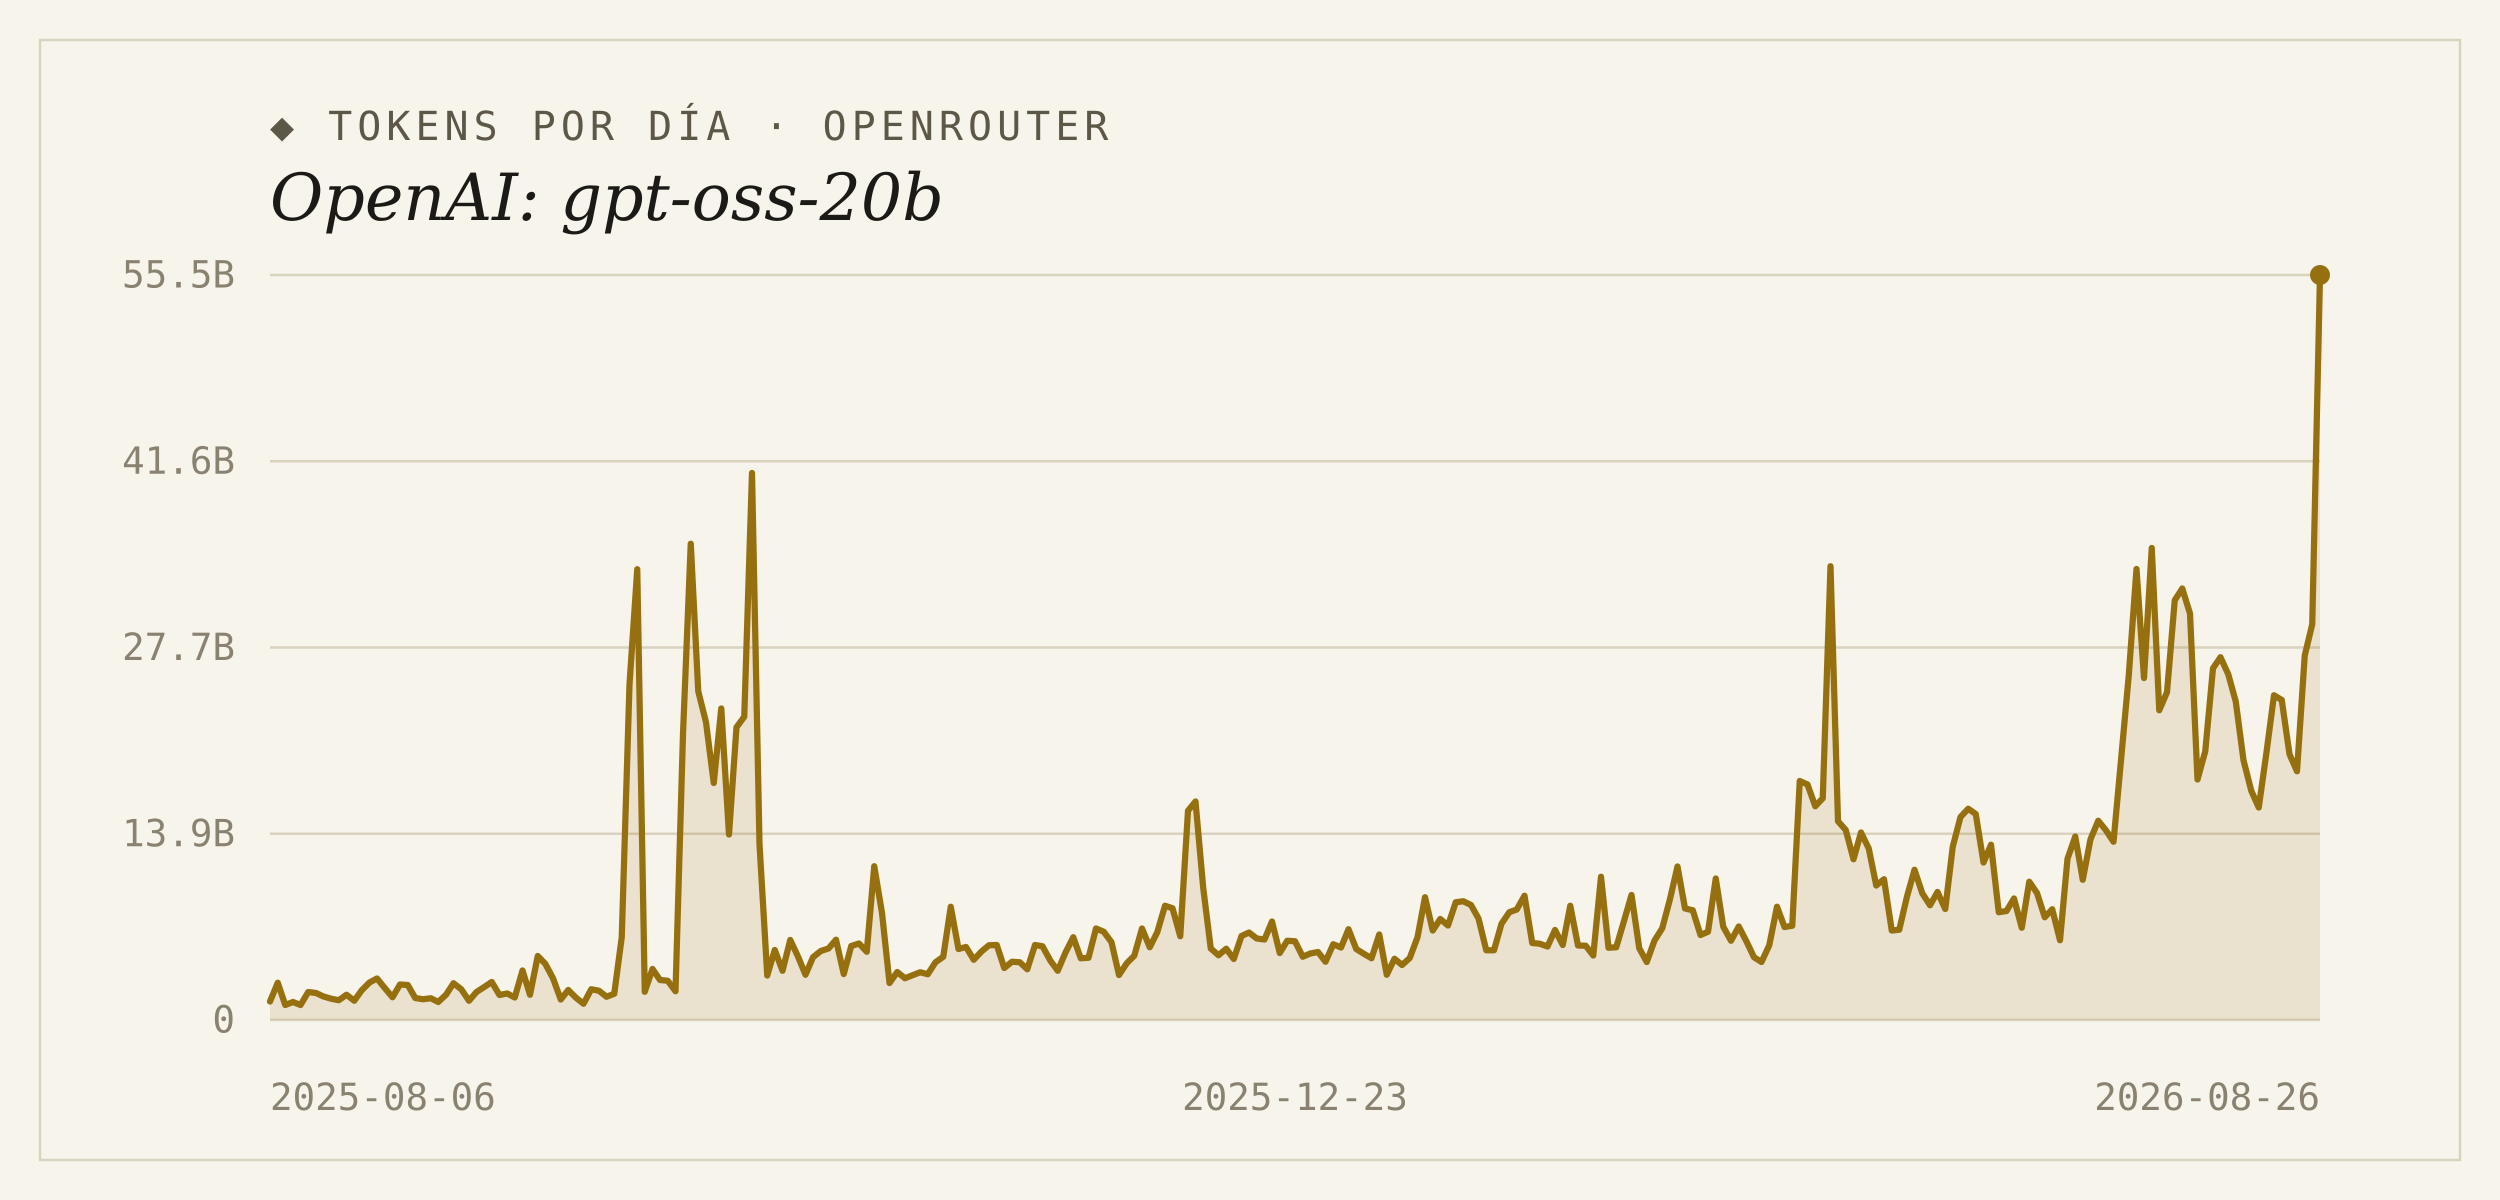
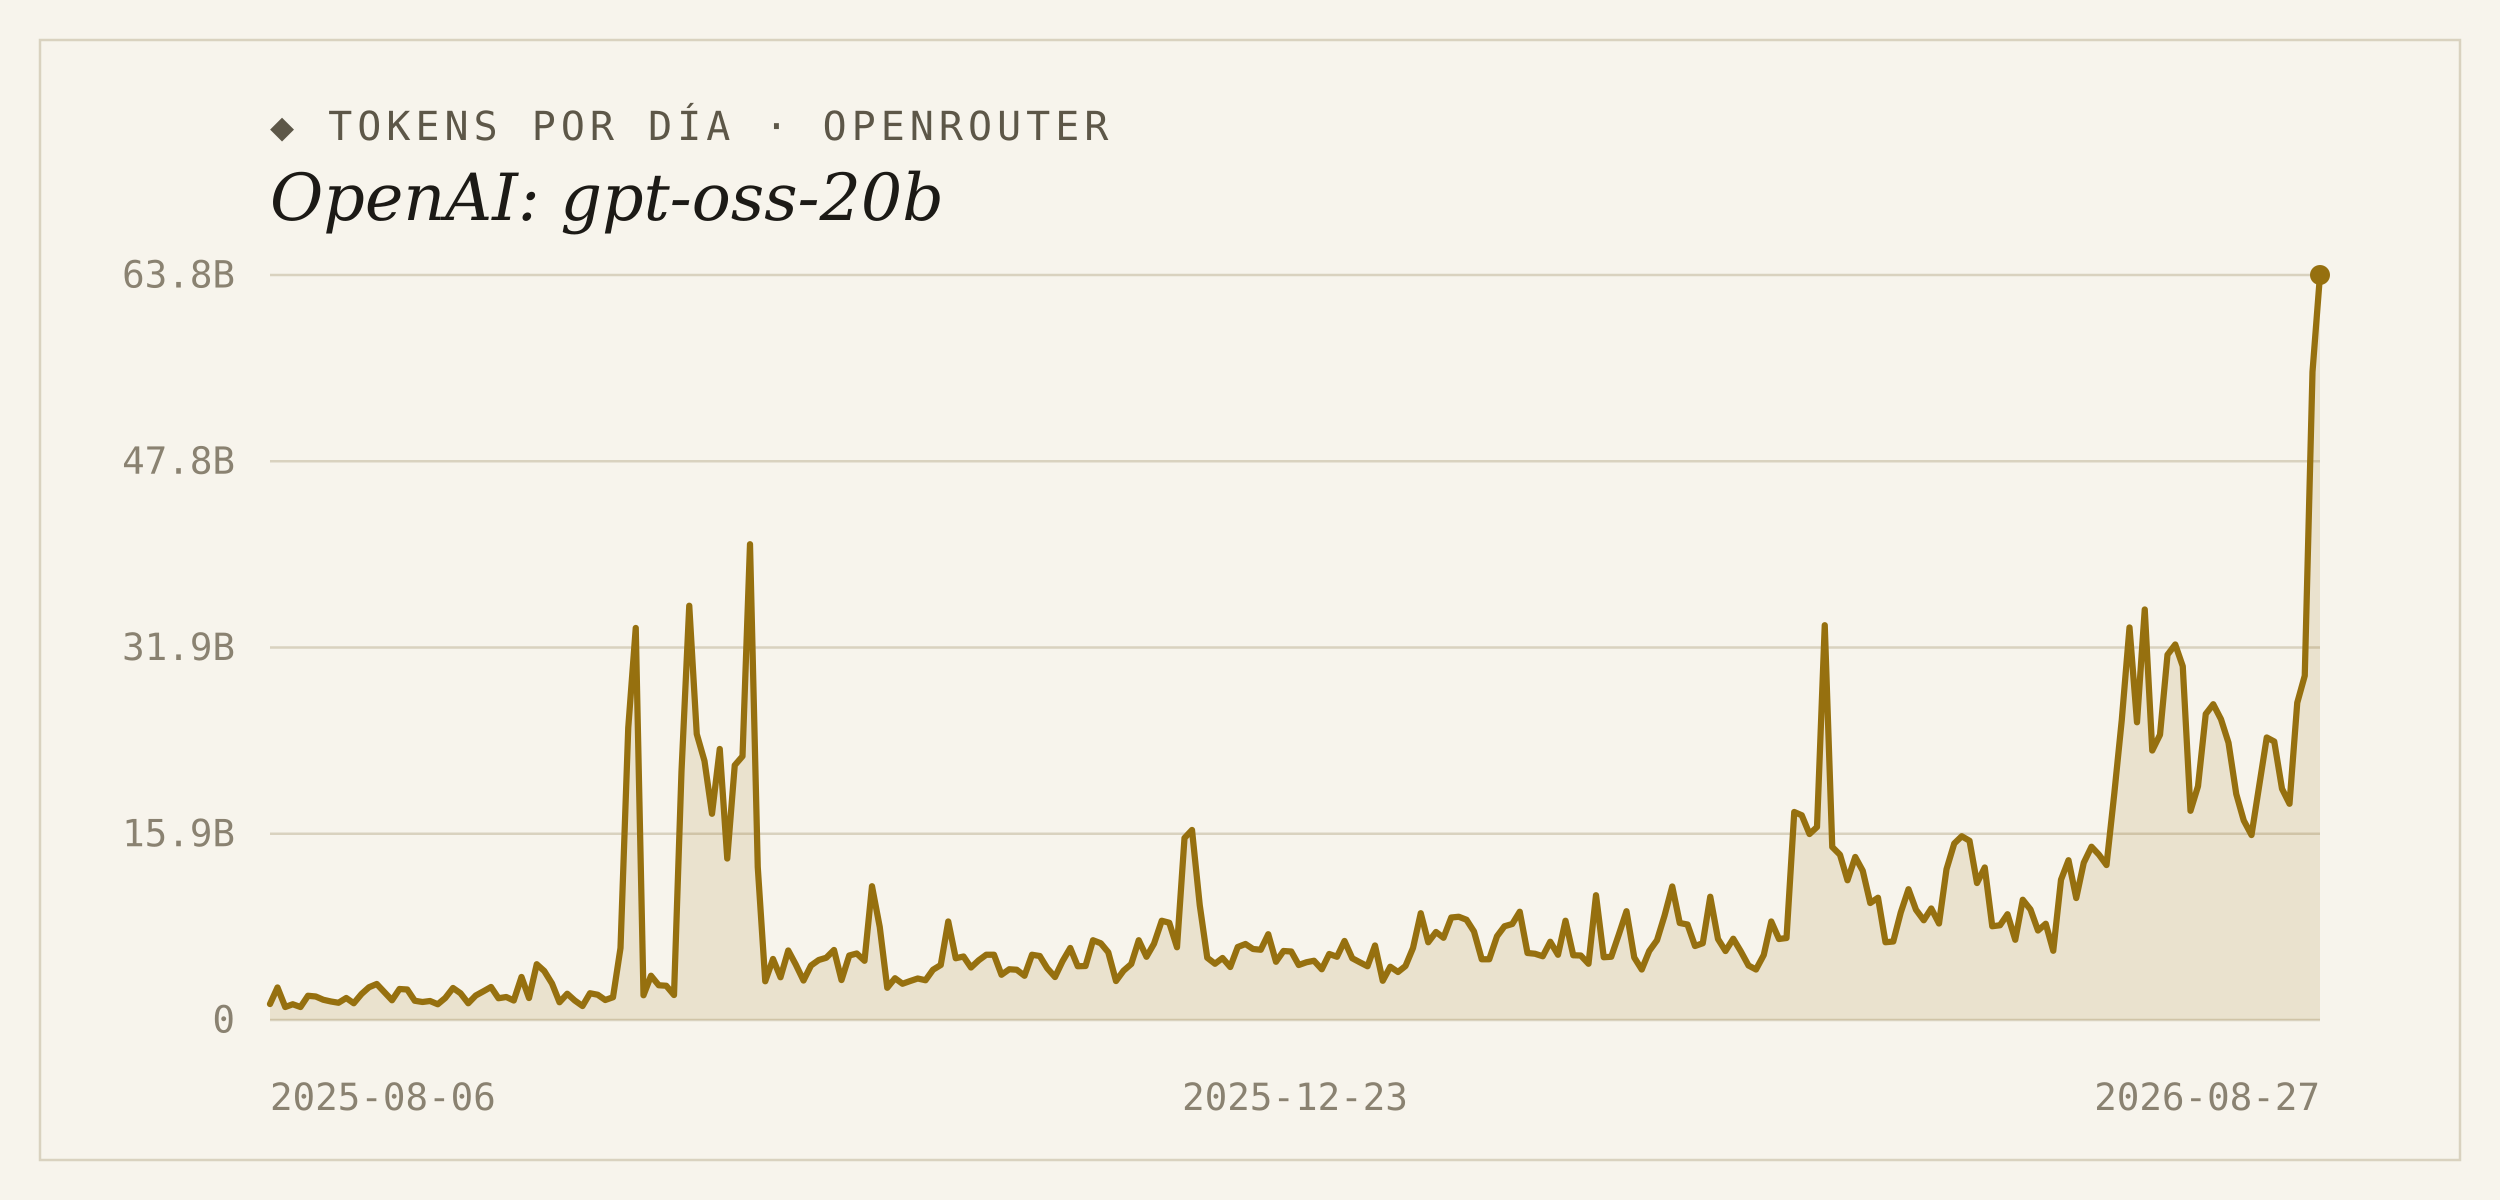
<svg xmlns="http://www.w3.org/2000/svg" width="1000" height="480" viewBox="0 0 1000 480">
  <rect width="1000" height="480" fill="#f7f4ec" />
  <rect x="16" y="16" width="968" height="448" fill="none" stroke="#d9d2bf" stroke-width="1" />
  <text x="108" y="56" font-family="'DejaVu Sans Mono', Consolas, monospace" font-size="16" letter-spacing="2" fill="#5d5748">◆ TOKENS POR DÍA · OPENROUTER</text>
  <text x="108" y="88" font-family="Georgia, 'DejaVu Serif', serif" font-size="26" font-style="italic" fill="#1c1a16">OpenAI: gpt-oss-20b</text>
  <line x1="108" y1="408.0" x2="928" y2="408.0" stroke="#d9d2bf" stroke-width="1" />
  <text x="94" y="413" text-anchor="end" font-family="'DejaVu Sans Mono', Consolas, monospace" font-size="15" fill="#8a8271">0</text>
  <line x1="108" y1="333.5" x2="928" y2="333.5" stroke="#d9d2bf" stroke-width="1" />
-   <text x="94" y="338.5" text-anchor="end" font-family="'DejaVu Sans Mono', Consolas, monospace" font-size="15" fill="#8a8271">13.9B</text>
+   <text x="94" y="338.5" text-anchor="end" font-family="'DejaVu Sans Mono', Consolas, monospace" font-size="15" fill="#8a8271">15.9B</text>
  <line x1="108" y1="259.0" x2="928" y2="259.0" stroke="#d9d2bf" stroke-width="1" />
-   <text x="94" y="264" text-anchor="end" font-family="'DejaVu Sans Mono', Consolas, monospace" font-size="15" fill="#8a8271">27.7B</text>
+   <text x="94" y="264" text-anchor="end" font-family="'DejaVu Sans Mono', Consolas, monospace" font-size="15" fill="#8a8271">31.9B</text>
  <line x1="108" y1="184.5" x2="928" y2="184.5" stroke="#d9d2bf" stroke-width="1" />
-   <text x="94" y="189.5" text-anchor="end" font-family="'DejaVu Sans Mono', Consolas, monospace" font-size="15" fill="#8a8271">41.6B</text>
+   <text x="94" y="189.5" text-anchor="end" font-family="'DejaVu Sans Mono', Consolas, monospace" font-size="15" fill="#8a8271">47.8B</text>
  <line x1="108" y1="110.0" x2="928" y2="110.0" stroke="#d9d2bf" stroke-width="1" />
-   <text x="94" y="115" text-anchor="end" font-family="'DejaVu Sans Mono', Consolas, monospace" font-size="15" fill="#8a8271">55.5B</text>
-   <path d="M 108,408.0 L 108.0,400.6 L 111.1,393.1 L 114.1,402.0 L 117.2,400.8 L 120.2,402.0 L 123.3,396.8 L 126.4,397.2 L 129.4,398.6 L 132.5,399.5 L 135.5,400.1 L 138.6,397.9 L 141.7,400.3 L 144.7,396.1 L 147.8,393.0 L 150.8,391.4 L 153.9,395.2 L 157.0,398.9 L 160.0,393.8 L 163.1,394.0 L 166.1,399.2 L 169.2,399.7 L 172.3,399.3 L 175.3,400.8 L 178.4,397.9 L 181.4,393.3 L 184.5,395.7 L 187.6,400.3 L 190.6,396.8 L 193.7,394.8 L 196.7,392.8 L 199.8,398.0 L 202.9,397.4 L 205.9,399.0 L 209.0,388.2 L 212.0,397.9 L 215.1,382.4 L 218.1,385.5 L 221.2,391.3 L 224.3,399.8 L 227.3,396.0 L 230.4,399.1 L 233.4,401.5 L 236.5,395.7 L 239.6,396.3 L 242.6,398.7 L 245.7,397.5 L 248.7,374.9 L 251.8,273.7 L 254.9,227.7 L 257.9,396.7 L 261.0,387.6 L 264.0,392.0 L 267.1,392.3 L 270.2,396.5 L 273.2,293.6 L 276.3,217.5 L 279.3,276.5 L 282.4,288.9 L 285.5,313.2 L 288.5,283.4 L 291.6,333.8 L 294.6,290.9 L 297.7,286.7 L 300.8,189.2 L 303.8,337.7 L 306.9,390.2 L 309.9,380.0 L 313.0,388.3 L 316.1,376.0 L 319.1,382.4 L 322.2,389.9 L 325.2,382.9 L 328.3,380.4 L 331.4,379.4 L 334.4,375.9 L 337.5,389.6 L 340.5,378.4 L 343.6,377.4 L 346.7,380.7 L 349.7,346.5 L 352.8,365.2 L 355.8,393.2 L 358.9,388.8 L 362.0,391.3 L 365.0,390.1 L 368.1,388.9 L 371.1,389.7 L 374.2,384.9 L 377.3,382.7 L 380.3,362.7 L 383.4,379.6 L 386.4,378.8 L 389.5,383.9 L 392.6,380.6 L 395.6,378.1 L 398.7,378.0 L 401.7,387.2 L 404.8,384.7 L 407.9,384.9 L 410.9,387.7 L 414.0,378.0 L 417.0,378.5 L 420.1,384.2 L 423.1,388.3 L 426.2,381.0 L 429.3,374.9 L 432.3,383.3 L 435.4,383.1 L 438.4,371.4 L 441.5,372.7 L 444.6,376.9 L 447.6,390.0 L 450.7,385.3 L 453.7,382.3 L 456.8,371.4 L 459.9,378.9 L 462.9,372.9 L 466.0,362.3 L 469.0,363.3 L 472.1,374.5 L 475.2,324.3 L 478.2,320.6 L 481.3,355.3 L 484.3,379.4 L 487.4,382.1 L 490.5,379.5 L 493.5,383.6 L 496.6,374.4 L 499.6,373.0 L 502.7,375.4 L 505.8,375.8 L 508.8,368.6 L 511.9,381.2 L 514.9,376.3 L 518.0,376.5 L 521.1,382.7 L 524.1,381.4 L 527.2,380.8 L 530.2,384.7 L 533.3,377.7 L 536.4,379.0 L 539.4,371.7 L 542.5,379.6 L 545.5,381.5 L 548.6,383.3 L 551.7,373.8 L 554.7,389.9 L 557.8,383.5 L 560.8,386.0 L 563.9,383.2 L 567.0,374.9 L 570.0,358.9 L 573.1,372.2 L 576.1,367.6 L 579.2,370.2 L 582.3,360.9 L 585.3,360.5 L 588.4,362.0 L 591.4,367.4 L 594.5,380.1 L 597.6,380.1 L 600.6,369.5 L 603.7,364.9 L 606.7,363.8 L 609.8,358.3 L 612.9,377.2 L 615.9,377.5 L 619.0,378.6 L 622.0,372.0 L 625.1,378.0 L 628.1,362.3 L 631.2,378.2 L 634.3,378.3 L 637.3,382.2 L 640.4,350.7 L 643.4,379.1 L 646.5,378.9 L 649.6,368.4 L 652.6,358.0 L 655.7,379.3 L 658.7,384.8 L 661.8,376.2 L 664.9,371.3 L 667.9,360.0 L 671.0,346.6 L 674.0,363.4 L 677.1,364.1 L 680.2,374.0 L 683.2,372.7 L 686.3,351.4 L 689.3,370.7 L 692.4,376.3 L 695.5,370.6 L 698.5,376.4 L 701.6,382.9 L 704.6,384.8 L 707.7,378.1 L 710.8,362.7 L 713.8,370.8 L 716.9,370.3 L 719.9,312.4 L 723.0,313.8 L 726.1,322.5 L 729.1,319.3 L 732.2,226.5 L 735.2,328.5 L 738.3,332.0 L 741.4,343.7 L 744.4,333.0 L 747.5,339.4 L 750.5,354.2 L 753.6,351.7 L 756.7,372.2 L 759.7,371.9 L 762.8,358.6 L 765.8,347.9 L 768.9,357.3 L 772.0,362.1 L 775.0,356.8 L 778.1,363.6 L 781.1,338.7 L 784.2,326.8 L 787.3,323.5 L 790.3,325.6 L 793.4,345.0 L 796.4,337.9 L 799.5,364.9 L 802.6,364.4 L 805.6,359.4 L 808.7,371.1 L 811.7,352.7 L 814.8,357.2 L 817.9,366.9 L 820.9,363.7 L 824.0,376.1 L 827.0,343.5 L 830.1,334.6 L 833.1,351.9 L 836.2,335.7 L 839.3,328.3 L 842.3,332.0 L 845.4,336.7 L 848.4,304.1 L 851.5,270.2 L 854.6,227.6 L 857.6,271.2 L 860.7,219.2 L 863.7,284.1 L 866.8,276.9 L 869.9,240.1 L 872.9,235.4 L 876.0,245.4 L 879.0,311.8 L 882.1,300.5 L 885.2,267.3 L 888.2,262.9 L 891.3,269.7 L 894.3,280.6 L 897.4,304.1 L 900.5,316.3 L 903.5,323.0 L 906.6,300.9 L 909.6,278.1 L 912.7,280.0 L 915.8,301.7 L 918.8,308.5 L 921.9,262.2 L 924.9,249.7 L 928.0,110.0 L 928.0,408.0 Z" fill="#96700f" fill-opacity="0.14" />
-   <polyline points="108.0,400.6 111.1,393.1 114.1,402.0 117.2,400.8 120.2,402.0 123.3,396.8 126.4,397.2 129.4,398.6 132.5,399.5 135.5,400.1 138.6,397.9 141.7,400.3 144.7,396.1 147.8,393.0 150.8,391.4 153.9,395.2 157.0,398.9 160.0,393.8 163.1,394.0 166.1,399.2 169.2,399.7 172.3,399.3 175.3,400.8 178.4,397.9 181.4,393.3 184.5,395.7 187.6,400.3 190.6,396.8 193.7,394.8 196.7,392.8 199.8,398.0 202.9,397.4 205.9,399.0 209.0,388.2 212.0,397.9 215.1,382.4 218.1,385.5 221.2,391.3 224.3,399.8 227.3,396.0 230.4,399.1 233.4,401.5 236.5,395.7 239.6,396.3 242.6,398.7 245.7,397.5 248.7,374.9 251.8,273.7 254.9,227.7 257.9,396.7 261.0,387.6 264.0,392.0 267.1,392.3 270.2,396.5 273.2,293.6 276.3,217.5 279.3,276.5 282.4,288.9 285.5,313.2 288.5,283.4 291.6,333.8 294.6,290.9 297.7,286.7 300.8,189.2 303.8,337.7 306.9,390.2 309.9,380.0 313.0,388.3 316.1,376.0 319.1,382.4 322.2,389.9 325.2,382.9 328.3,380.4 331.4,379.4 334.4,375.9 337.5,389.6 340.5,378.4 343.6,377.4 346.7,380.7 349.7,346.5 352.8,365.2 355.8,393.2 358.9,388.8 362.0,391.3 365.0,390.1 368.1,388.9 371.1,389.7 374.2,384.9 377.3,382.7 380.3,362.7 383.4,379.6 386.4,378.8 389.5,383.9 392.6,380.6 395.6,378.1 398.7,378.0 401.7,387.2 404.8,384.7 407.9,384.9 410.9,387.7 414.0,378.0 417.0,378.5 420.1,384.2 423.1,388.3 426.2,381.0 429.3,374.9 432.3,383.3 435.4,383.1 438.4,371.4 441.5,372.7 444.6,376.9 447.6,390.0 450.7,385.3 453.7,382.3 456.8,371.4 459.9,378.9 462.9,372.9 466.0,362.3 469.0,363.3 472.1,374.5 475.2,324.3 478.2,320.6 481.3,355.3 484.3,379.4 487.4,382.1 490.5,379.5 493.5,383.6 496.6,374.4 499.6,373.0 502.7,375.4 505.8,375.8 508.8,368.6 511.9,381.2 514.9,376.3 518.0,376.5 521.1,382.7 524.1,381.4 527.2,380.8 530.2,384.7 533.3,377.7 536.4,379.0 539.4,371.7 542.5,379.6 545.5,381.5 548.6,383.3 551.7,373.8 554.7,389.9 557.8,383.5 560.8,386.0 563.9,383.2 567.0,374.9 570.0,358.9 573.1,372.2 576.1,367.6 579.2,370.2 582.3,360.9 585.3,360.5 588.4,362.0 591.4,367.4 594.5,380.1 597.6,380.1 600.6,369.5 603.7,364.9 606.7,363.8 609.8,358.3 612.9,377.2 615.9,377.5 619.0,378.6 622.0,372.0 625.1,378.0 628.1,362.3 631.2,378.2 634.3,378.3 637.3,382.2 640.4,350.7 643.4,379.1 646.5,378.9 649.6,368.4 652.6,358.0 655.7,379.3 658.7,384.8 661.8,376.2 664.9,371.3 667.9,360.0 671.0,346.6 674.0,363.4 677.1,364.1 680.2,374.0 683.2,372.7 686.3,351.4 689.3,370.7 692.4,376.3 695.5,370.6 698.5,376.4 701.6,382.9 704.6,384.8 707.7,378.1 710.8,362.7 713.8,370.8 716.9,370.3 719.9,312.4 723.0,313.8 726.1,322.5 729.1,319.3 732.2,226.5 735.2,328.5 738.3,332.0 741.4,343.7 744.4,333.0 747.5,339.4 750.5,354.2 753.6,351.7 756.7,372.2 759.7,371.9 762.8,358.6 765.8,347.9 768.9,357.3 772.0,362.1 775.0,356.8 778.1,363.6 781.1,338.7 784.2,326.8 787.3,323.5 790.3,325.6 793.4,345.0 796.4,337.9 799.5,364.9 802.6,364.4 805.6,359.4 808.7,371.1 811.7,352.7 814.8,357.2 817.9,366.9 820.9,363.7 824.0,376.1 827.0,343.5 830.1,334.6 833.1,351.9 836.2,335.7 839.3,328.3 842.3,332.0 845.4,336.7 848.4,304.1 851.5,270.2 854.6,227.6 857.6,271.2 860.7,219.2 863.7,284.1 866.8,276.9 869.9,240.1 872.9,235.4 876.0,245.4 879.0,311.8 882.1,300.5 885.2,267.3 888.2,262.9 891.3,269.7 894.3,280.6 897.4,304.1 900.5,316.3 903.5,323.0 906.6,300.9 909.6,278.1 912.7,280.0 915.8,301.7 918.8,308.5 921.9,262.2 924.9,249.7 928.0,110.0" fill="none" stroke="#96700f" stroke-width="2.5" stroke-linejoin="round" stroke-linecap="round" />
+   <text x="94" y="115" text-anchor="end" font-family="'DejaVu Sans Mono', Consolas, monospace" font-size="15" fill="#8a8271">63.8B</text>
+   <path d="M 108,408.0 L 108.0,401.6 L 111.0,395.0 L 114.1,402.8 L 117.1,401.7 L 120.2,402.8 L 123.2,398.3 L 126.3,398.6 L 129.3,399.9 L 132.4,400.6 L 135.4,401.1 L 138.5,399.2 L 141.5,401.3 L 144.6,397.6 L 147.6,394.9 L 150.7,393.6 L 153.7,396.8 L 156.8,400.1 L 159.8,395.6 L 162.9,395.8 L 165.9,400.3 L 169.0,400.8 L 172.0,400.4 L 175.1,401.7 L 178.1,399.2 L 181.2,395.2 L 184.2,397.3 L 187.3,401.3 L 190.3,398.2 L 193.4,396.5 L 196.4,394.8 L 199.4,399.3 L 202.5,398.8 L 205.5,400.2 L 208.6,390.8 L 211.6,399.2 L 214.7,385.7 L 217.7,388.4 L 220.8,393.4 L 223.8,400.9 L 226.9,397.5 L 229.9,400.2 L 233.0,402.4 L 236.0,397.3 L 239.1,397.9 L 242.1,400.0 L 245.2,398.9 L 248.2,379.2 L 251.3,291.1 L 254.3,251.2 L 257.4,398.1 L 260.4,390.3 L 263.5,394.1 L 266.5,394.3 L 269.6,398.0 L 272.6,308.5 L 275.7,242.3 L 278.7,293.6 L 281.8,304.4 L 284.8,325.5 L 287.9,299.6 L 290.9,343.4 L 293.9,306.1 L 297.0,302.5 L 300.0,217.7 L 303.1,346.8 L 306.1,392.5 L 309.2,383.6 L 312.2,390.9 L 315.3,380.2 L 318.3,385.8 L 321.4,392.2 L 324.4,386.2 L 327.5,384.0 L 330.5,383.1 L 333.6,380.0 L 336.6,392.0 L 339.7,382.2 L 342.7,381.4 L 345.8,384.3 L 348.8,354.5 L 351.9,370.8 L 354.9,395.1 L 358.0,391.3 L 361.0,393.5 L 364.1,392.4 L 367.1,391.4 L 370.2,392.1 L 373.2,387.9 L 376.3,386.0 L 379.3,368.6 L 382.3,383.3 L 385.4,382.6 L 388.4,387.0 L 391.5,384.1 L 394.5,381.9 L 397.6,381.9 L 400.6,389.9 L 403.7,387.7 L 406.7,387.9 L 409.8,390.3 L 412.8,381.9 L 415.9,382.4 L 418.9,387.3 L 422.0,390.8 L 425.0,384.5 L 428.1,379.2 L 431.1,386.5 L 434.2,386.4 L 437.2,376.1 L 440.3,377.3 L 443.3,380.9 L 446.4,392.4 L 449.4,388.3 L 452.5,385.6 L 455.5,376.1 L 458.6,382.7 L 461.6,377.5 L 464.7,368.3 L 467.7,369.1 L 470.8,378.9 L 473.8,335.2 L 476.8,332.0 L 479.9,362.1 L 482.9,383.1 L 486.0,385.5 L 489.0,383.2 L 492.1,386.8 L 495.1,378.8 L 498.2,377.6 L 501.2,379.6 L 504.3,379.9 L 507.3,373.7 L 510.4,384.7 L 513.4,380.4 L 516.5,380.6 L 519.5,386.0 L 522.6,384.9 L 525.6,384.3 L 528.7,387.7 L 531.7,381.6 L 534.8,382.7 L 537.8,376.4 L 540.9,383.3 L 543.9,384.9 L 547.0,386.5 L 550.0,378.2 L 553.1,392.3 L 556.1,386.7 L 559.2,388.8 L 562.2,386.4 L 565.2,379.2 L 568.3,365.3 L 571.3,376.9 L 574.4,372.8 L 577.4,375.1 L 580.5,367.0 L 583.5,366.7 L 586.6,367.9 L 589.6,372.6 L 592.7,383.7 L 595.7,383.7 L 598.8,374.5 L 601.8,370.5 L 604.9,369.6 L 607.9,364.7 L 611.0,381.2 L 614.0,381.5 L 617.1,382.5 L 620.1,376.7 L 623.2,381.9 L 626.2,368.3 L 629.3,382.1 L 632.3,382.2 L 635.4,385.5 L 638.4,358.1 L 641.5,382.9 L 644.5,382.7 L 647.6,373.6 L 650.6,364.5 L 653.7,383.0 L 656.7,387.8 L 659.7,380.4 L 662.8,376.1 L 665.8,366.3 L 668.9,354.6 L 671.9,369.2 L 675.0,369.8 L 678.0,378.4 L 681.1,377.3 L 684.1,358.7 L 687.2,375.6 L 690.2,380.4 L 693.3,375.5 L 696.3,380.5 L 699.4,386.2 L 702.4,387.8 L 705.5,382.0 L 708.5,368.6 L 711.6,375.6 L 714.6,375.2 L 717.7,324.8 L 720.7,326.1 L 723.8,333.6 L 726.8,330.8 L 729.9,250.1 L 732.9,338.8 L 736.0,341.9 L 739.0,352.1 L 742.1,342.8 L 745.1,348.3 L 748.1,361.2 L 751.2,359.1 L 754.2,376.9 L 757.3,376.6 L 760.3,365.0 L 763.4,355.7 L 766.4,363.9 L 769.5,368.1 L 772.5,363.4 L 775.6,369.4 L 778.6,347.7 L 781.7,337.4 L 784.7,334.5 L 787.8,336.3 L 790.8,353.2 L 793.9,347.0 L 796.9,370.5 L 800.0,370.1 L 803.0,365.7 L 806.1,375.9 L 809.1,359.9 L 812.2,363.8 L 815.2,372.2 L 818.3,369.5 L 821.3,380.3 L 824.4,351.9 L 827.4,344.1 L 830.5,359.2 L 833.5,345.1 L 836.6,338.7 L 839.6,341.9 L 842.6,346.0 L 845.7,317.6 L 848.7,288.1 L 851.8,251.0 L 854.8,288.9 L 857.9,243.8 L 860.9,300.2 L 864.0,293.9 L 867.0,261.9 L 870.1,257.8 L 873.1,266.5 L 876.2,324.3 L 879.2,314.5 L 882.3,285.6 L 885.3,281.7 L 888.4,287.7 L 891.4,297.1 L 894.5,317.6 L 897.5,328.2 L 900.6,334.0 L 903.6,314.8 L 906.7,295.0 L 909.7,296.6 L 912.8,315.5 L 915.8,321.5 L 918.9,281.1 L 921.9,270.3 L 925.0,148.7 L 928.0,110.0 L 928.0,408.0 Z" fill="#96700f" fill-opacity="0.14" />
+   <polyline points="108.0,401.6 111.0,395.0 114.1,402.8 117.1,401.7 120.2,402.8 123.2,398.3 126.3,398.6 129.3,399.9 132.4,400.6 135.4,401.1 138.5,399.2 141.5,401.3 144.6,397.6 147.6,394.9 150.7,393.6 153.7,396.8 156.8,400.1 159.8,395.6 162.9,395.8 165.9,400.3 169.0,400.8 172.0,400.4 175.1,401.7 178.1,399.2 181.2,395.2 184.2,397.3 187.3,401.3 190.3,398.2 193.4,396.5 196.4,394.8 199.4,399.3 202.5,398.8 205.5,400.2 208.6,390.8 211.6,399.2 214.7,385.7 217.7,388.4 220.8,393.4 223.8,400.9 226.9,397.5 229.9,400.2 233.0,402.4 236.0,397.3 239.1,397.9 242.1,400.0 245.2,398.9 248.2,379.2 251.3,291.1 254.3,251.2 257.4,398.1 260.4,390.3 263.5,394.1 266.5,394.3 269.6,398.0 272.6,308.5 275.7,242.3 278.7,293.6 281.8,304.4 284.8,325.5 287.9,299.6 290.9,343.4 293.9,306.1 297.0,302.5 300.0,217.7 303.1,346.8 306.1,392.5 309.2,383.6 312.2,390.9 315.3,380.2 318.3,385.8 321.4,392.2 324.4,386.2 327.5,384.0 330.5,383.1 333.6,380.0 336.6,392.0 339.7,382.2 342.7,381.4 345.8,384.3 348.8,354.5 351.9,370.8 354.9,395.1 358.0,391.3 361.0,393.5 364.1,392.4 367.1,391.4 370.2,392.1 373.2,387.9 376.3,386.0 379.3,368.6 382.3,383.3 385.4,382.6 388.4,387.0 391.5,384.1 394.5,381.9 397.6,381.9 400.6,389.9 403.7,387.7 406.7,387.9 409.8,390.3 412.8,381.9 415.9,382.4 418.9,387.3 422.0,390.8 425.0,384.5 428.1,379.2 431.1,386.5 434.2,386.4 437.2,376.1 440.3,377.3 443.3,380.9 446.4,392.4 449.4,388.3 452.5,385.6 455.5,376.1 458.6,382.7 461.6,377.5 464.7,368.3 467.7,369.1 470.8,378.9 473.8,335.2 476.8,332.0 479.9,362.1 482.9,383.1 486.0,385.5 489.0,383.2 492.1,386.8 495.1,378.8 498.2,377.6 501.2,379.6 504.3,379.9 507.3,373.7 510.4,384.7 513.4,380.4 516.5,380.6 519.5,386.0 522.6,384.9 525.6,384.3 528.7,387.7 531.7,381.6 534.8,382.7 537.8,376.4 540.9,383.3 543.9,384.9 547.0,386.5 550.0,378.2 553.1,392.3 556.1,386.7 559.2,388.8 562.2,386.4 565.2,379.2 568.3,365.3 571.3,376.9 574.4,372.8 577.4,375.1 580.5,367.0 583.5,366.7 586.6,367.9 589.6,372.6 592.7,383.7 595.7,383.7 598.8,374.5 601.8,370.5 604.9,369.6 607.9,364.7 611.0,381.2 614.0,381.5 617.1,382.5 620.1,376.7 623.2,381.9 626.2,368.3 629.3,382.1 632.3,382.2 635.4,385.5 638.4,358.1 641.5,382.9 644.5,382.7 647.6,373.6 650.6,364.5 653.7,383.0 656.7,387.8 659.7,380.4 662.8,376.1 665.8,366.3 668.9,354.6 671.9,369.2 675.0,369.8 678.0,378.4 681.1,377.3 684.1,358.7 687.2,375.6 690.2,380.4 693.3,375.5 696.3,380.5 699.4,386.2 702.4,387.8 705.5,382.0 708.5,368.6 711.6,375.6 714.6,375.2 717.7,324.8 720.7,326.1 723.8,333.6 726.8,330.8 729.9,250.1 732.9,338.8 736.0,341.9 739.0,352.1 742.1,342.8 745.1,348.3 748.1,361.2 751.2,359.1 754.2,376.9 757.3,376.6 760.3,365.0 763.4,355.7 766.4,363.9 769.5,368.1 772.5,363.4 775.6,369.4 778.6,347.7 781.7,337.4 784.7,334.5 787.8,336.3 790.8,353.2 793.9,347.0 796.9,370.5 800.0,370.1 803.0,365.7 806.1,375.9 809.1,359.9 812.2,363.8 815.2,372.2 818.3,369.5 821.3,380.3 824.4,351.9 827.4,344.1 830.5,359.2 833.5,345.1 836.6,338.7 839.6,341.9 842.6,346.0 845.7,317.6 848.7,288.1 851.8,251.0 854.8,288.9 857.9,243.8 860.9,300.2 864.0,293.9 867.0,261.9 870.1,257.8 873.1,266.5 876.2,324.3 879.2,314.5 882.3,285.6 885.3,281.7 888.4,287.7 891.4,297.1 894.5,317.6 897.5,328.2 900.6,334.0 903.6,314.8 906.7,295.0 909.7,296.6 912.8,315.5 915.8,321.5 918.9,281.1 921.9,270.3 925.0,148.7 928.0,110.0" fill="none" stroke="#96700f" stroke-width="2.5" stroke-linejoin="round" stroke-linecap="round" />
  <circle cx="928.0" cy="110.0" r="4" fill="#96700f" />
  <text x="108" y="444" text-anchor="start" font-family="'DejaVu Sans Mono', Consolas, monospace" font-size="15" fill="#8a8271">2025-08-06</text>
  <text x="518" y="444" text-anchor="middle" font-family="'DejaVu Sans Mono', Consolas, monospace" font-size="15" fill="#8a8271">2025-12-23</text>
-   <text x="928" y="444" text-anchor="end" font-family="'DejaVu Sans Mono', Consolas, monospace" font-size="15" fill="#8a8271">2026-08-26</text>
+   <text x="928" y="444" text-anchor="end" font-family="'DejaVu Sans Mono', Consolas, monospace" font-size="15" fill="#8a8271">2026-08-27</text>
</svg>
